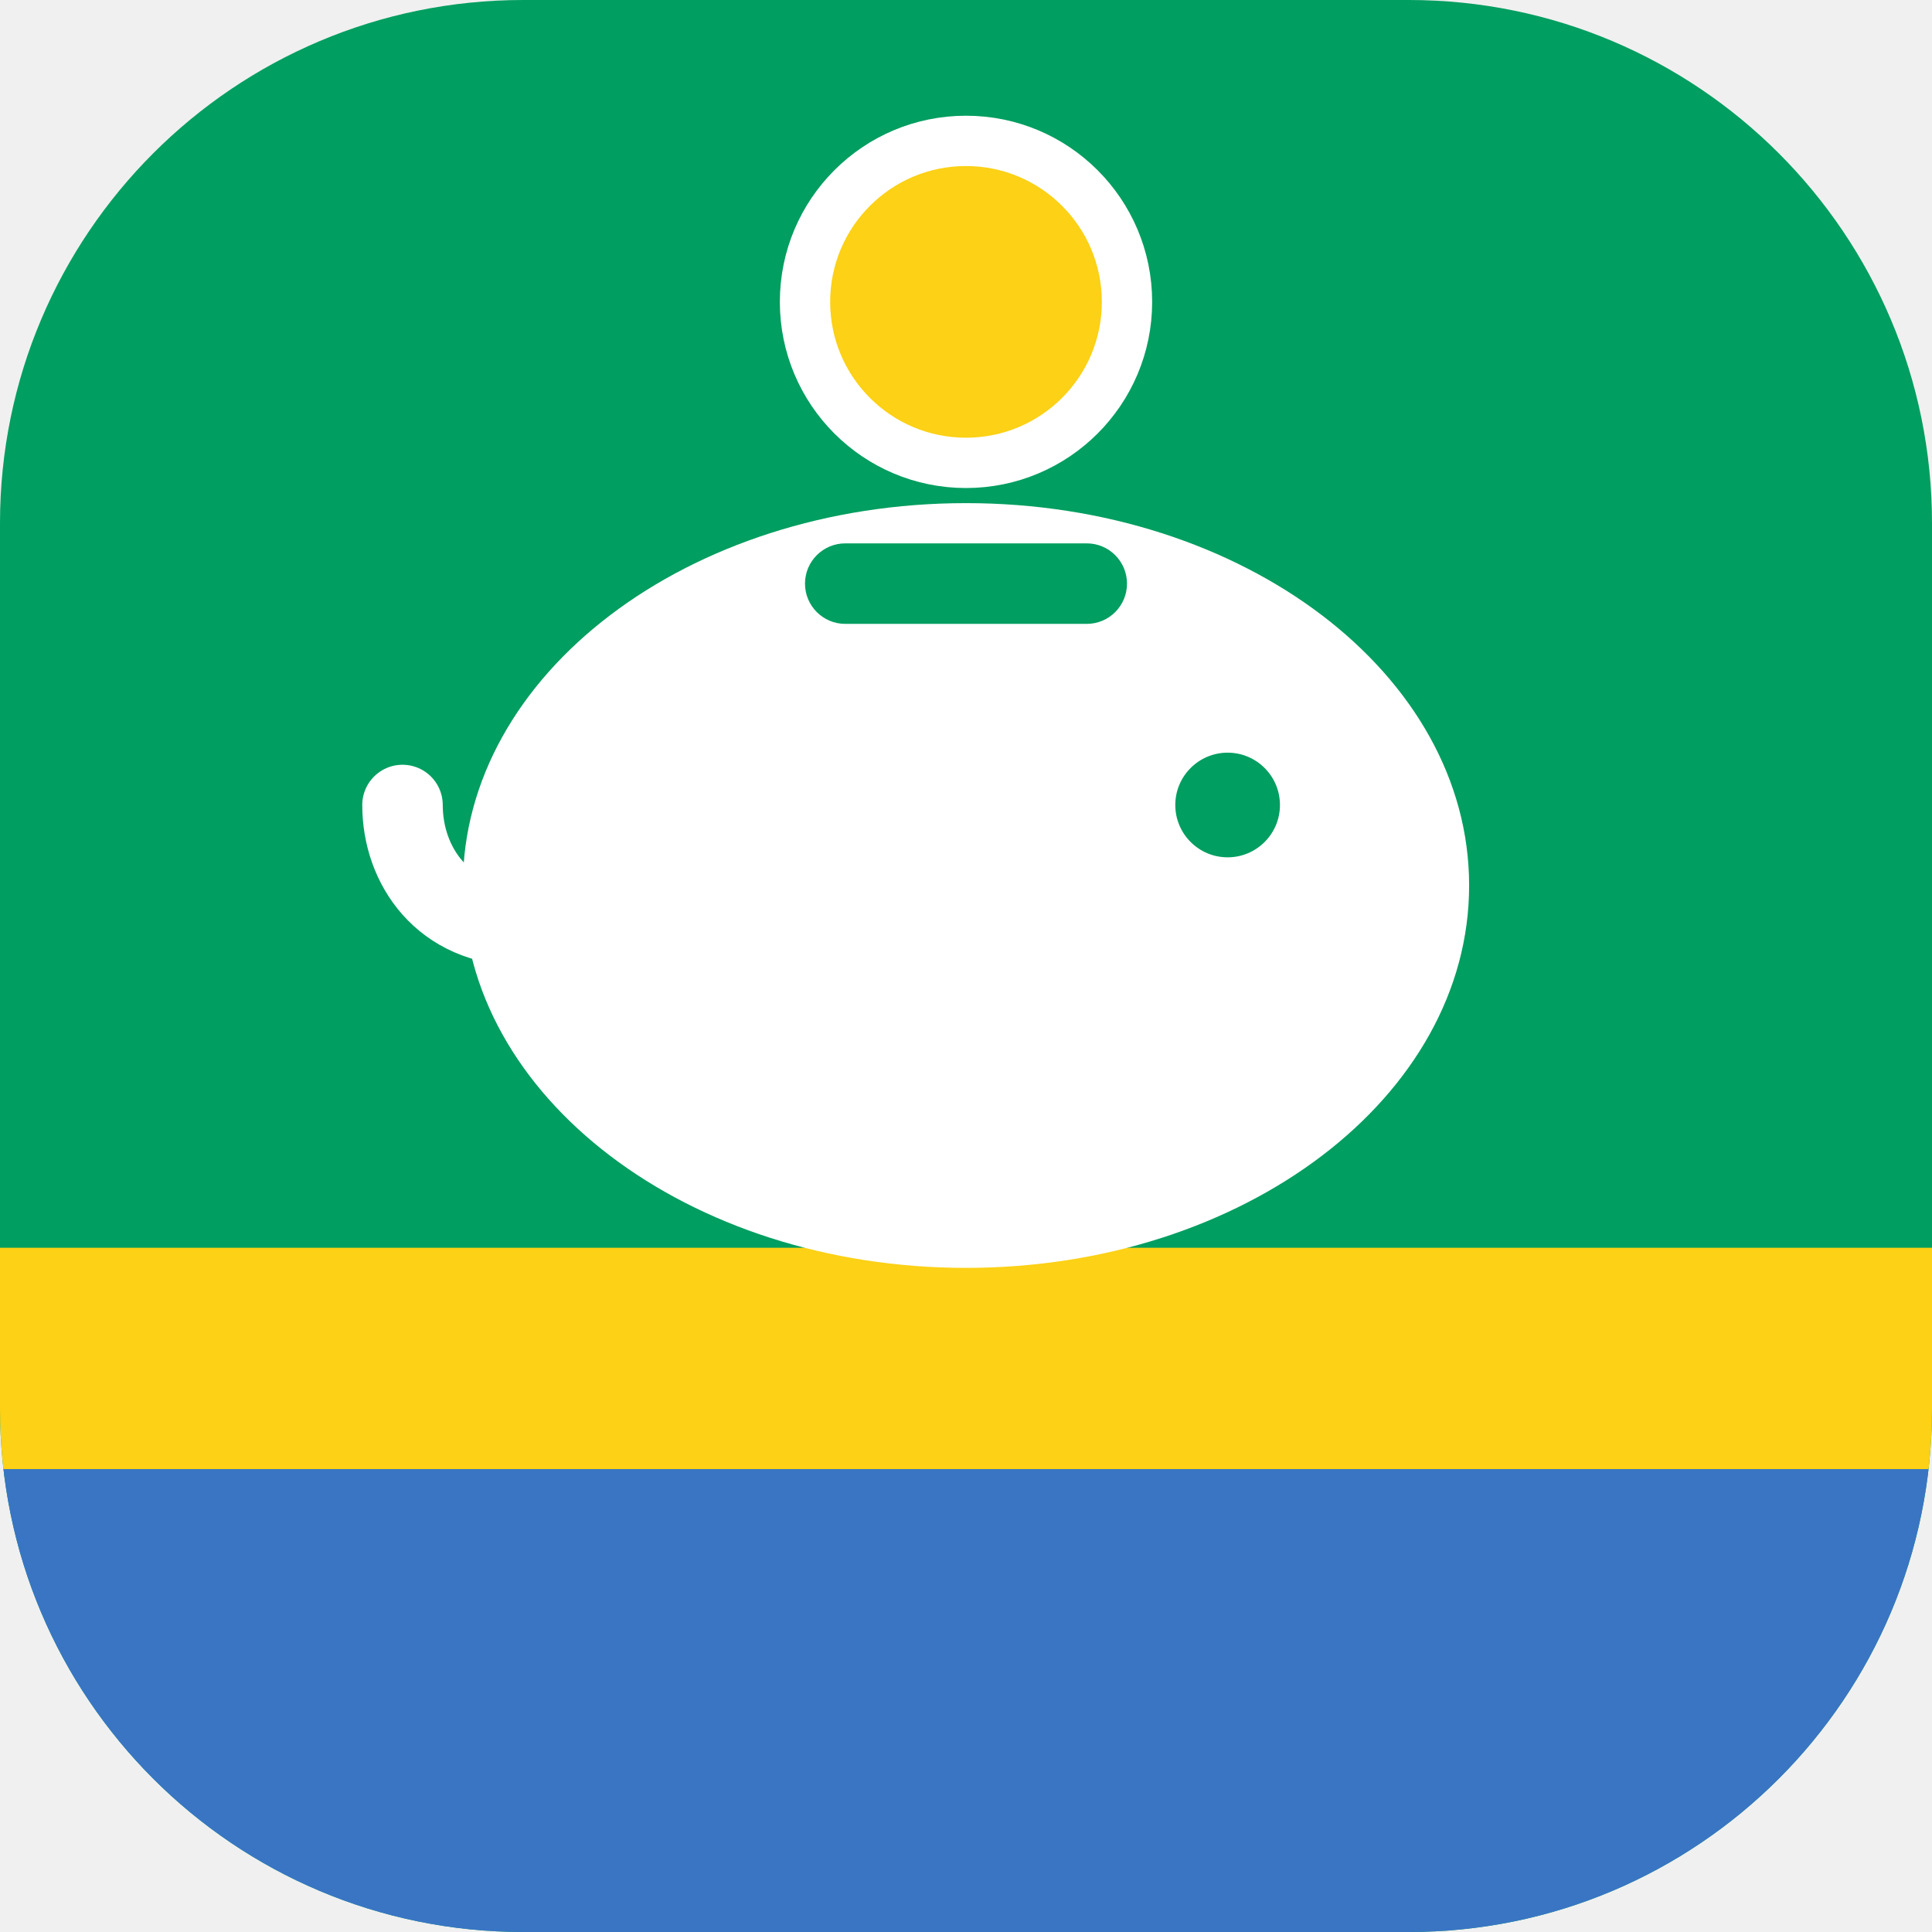
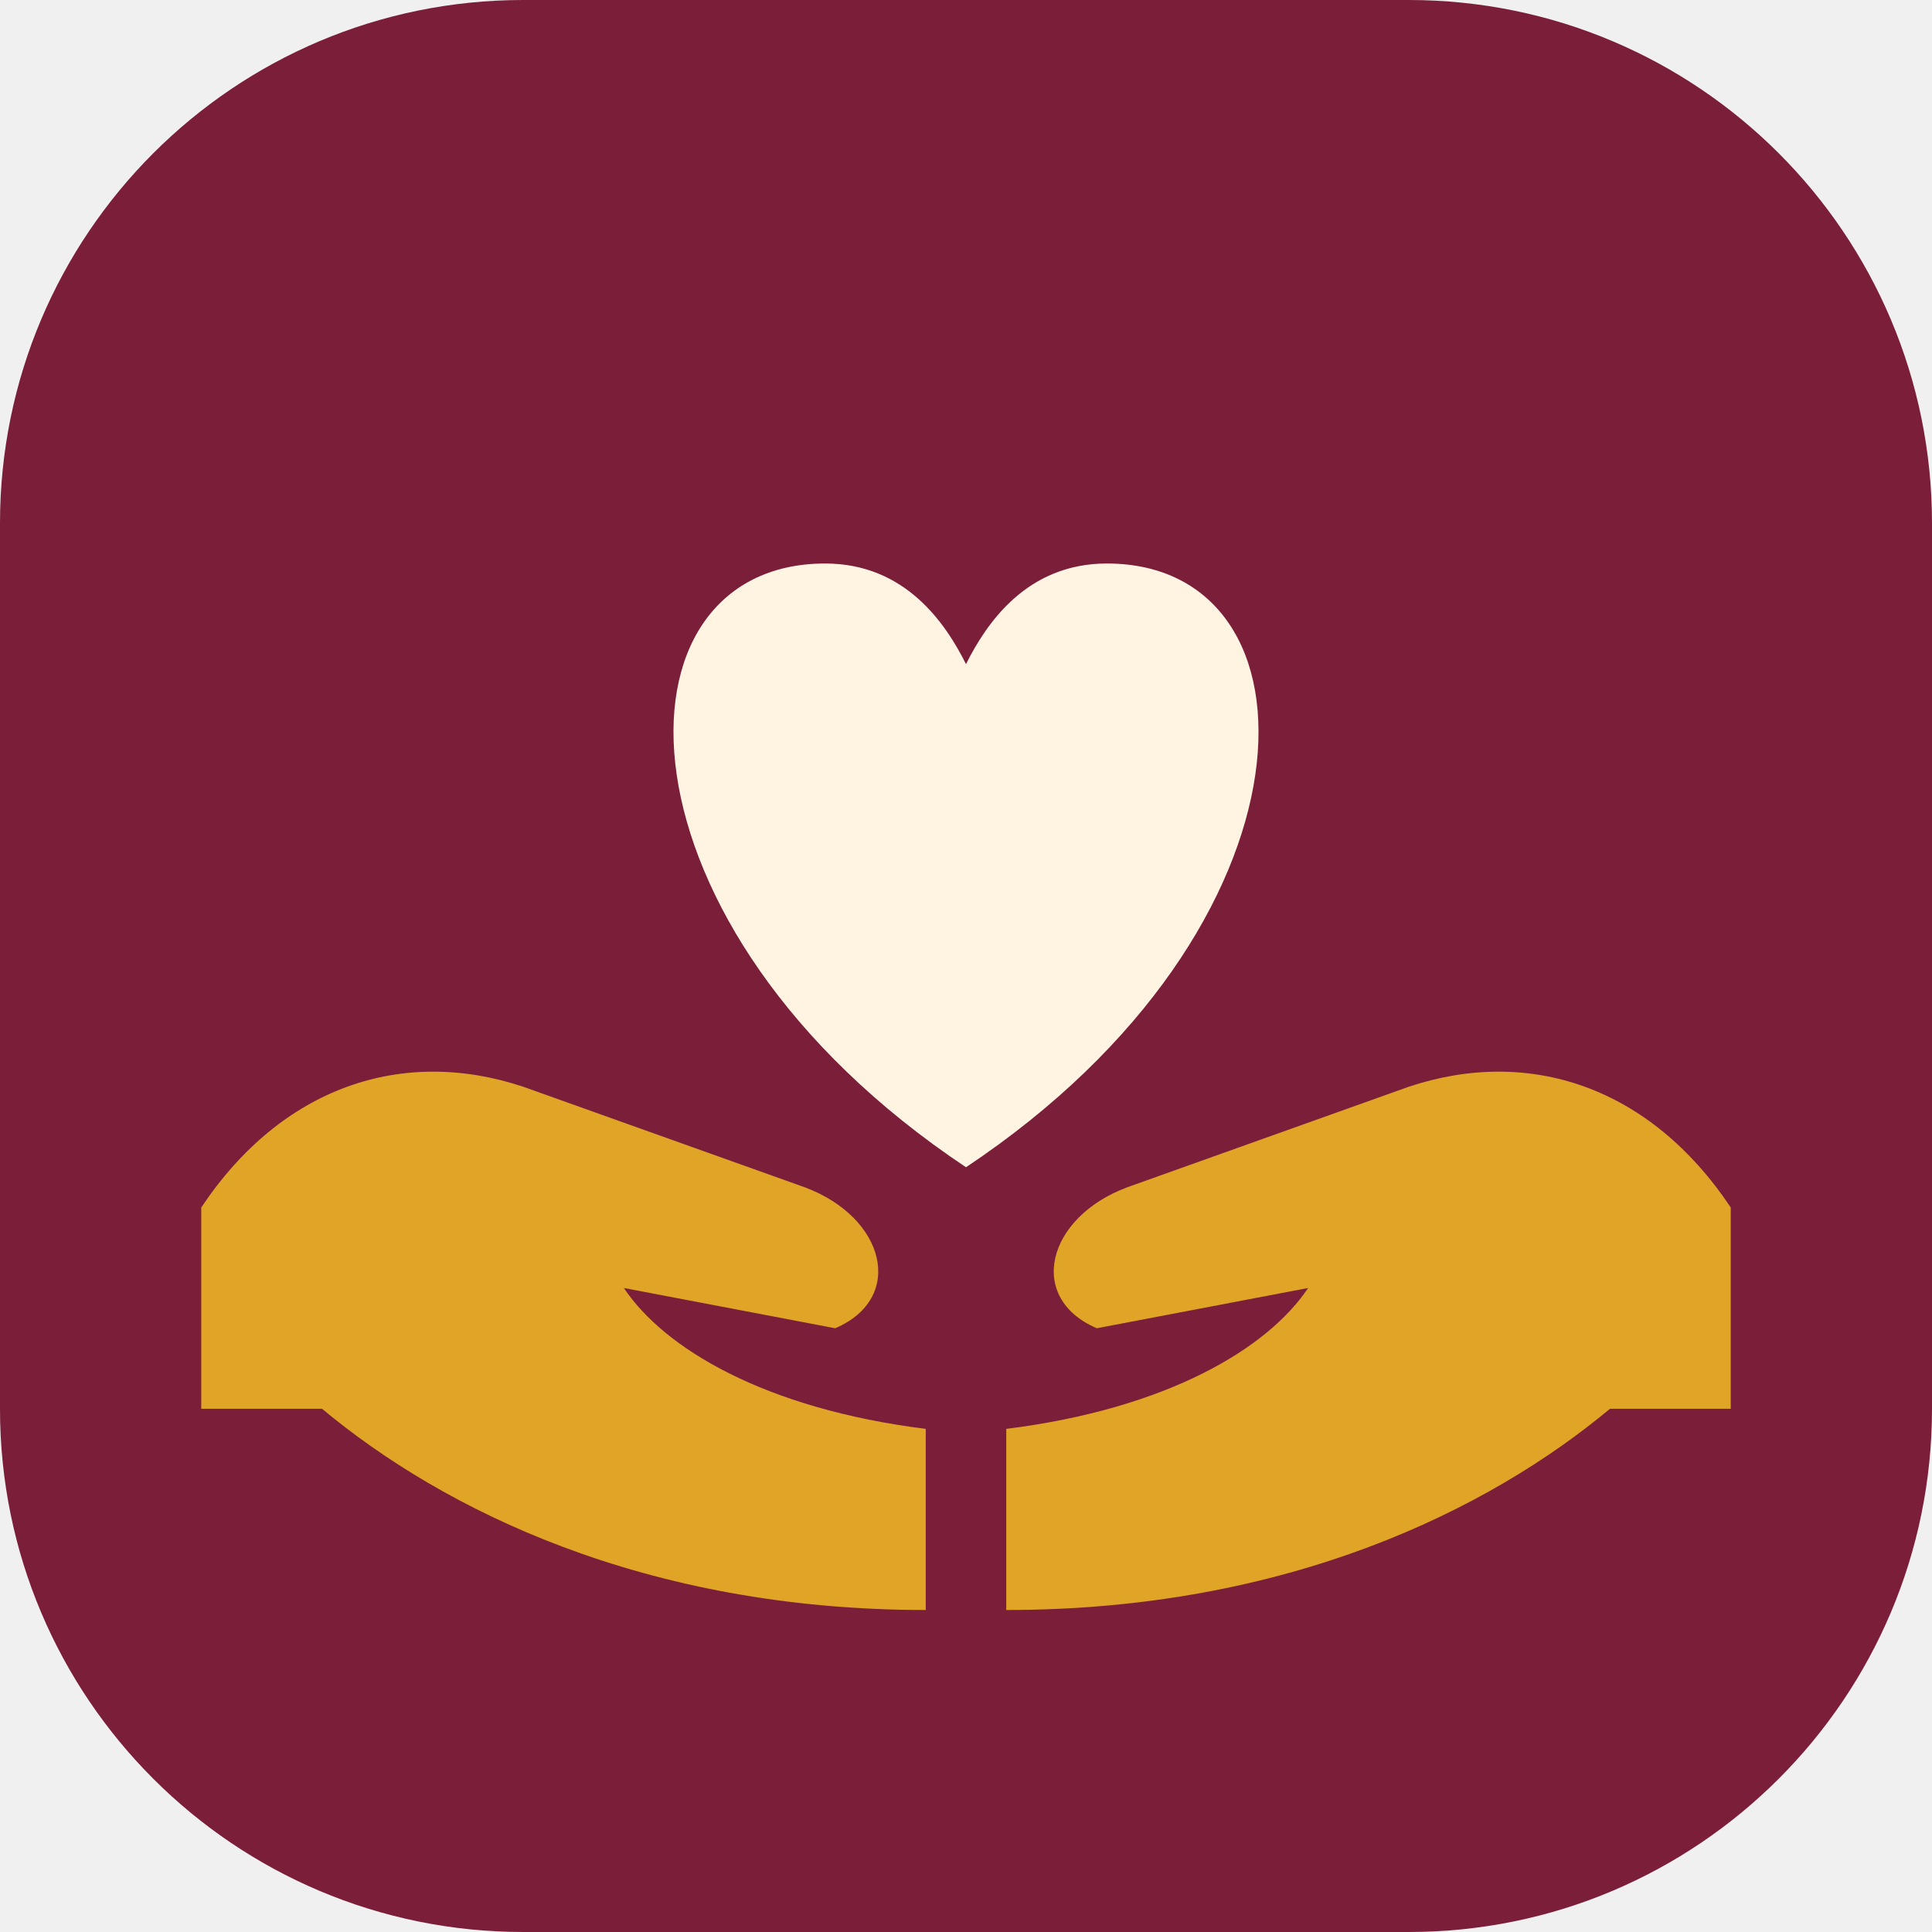
<svg xmlns="http://www.w3.org/2000/svg" viewBox="0 0 96 96">
-   <clipPath id="c">
-     <rect width="96" height="96" rx="26" />
-   </clipPath>
-   <g clip-path="url(#c)">
-     <rect width="96" height="96" fill="#009E60" />
-     <rect y="62" width="96" height="11" fill="#FCD116" />
-     <rect y="73" width="96" height="23" fill="#3A75C4" />
+   <rect width="96" height="96" rx="26" fill="#7A1E3A" />
+   <path d="M48 58 C 30 46, 30 28, 41 28 C 45 28, 47 31, 48 33 C 49 31, 51 28, 55 28 C 66 28, 66 46, 48 58 Z" fill="#FFF4E2" />
+   <g fill="#E0A526">
+     <path d="M10 60 C 14 54, 20 52, 26 54 L 40 59 C 44 60.5, 45 64.5, 41.5 66 L 31 64 C 33 67, 38 70, 46 71 L 46 80 C 32 80, 22 75, 16 70 L 10 70 Z" />
+     <g transform="translate(96 0) scale(-1 1)">
+       <path d="M10 60 C 14 54, 20 52, 26 54 L 40 59 C 44 60.5, 45 64.5, 41.5 66 L 31 64 C 33 67, 38 70, 46 71 L 46 80 C 32 80, 22 75, 16 70 L 10 70 Z" />
+     </g>
  </g>
-   <ellipse cx="48" cy="44" rx="25" ry="19" fill="#FFFFFF" />
-   <rect x="40" y="27" width="16" height="4" rx="2" fill="#009E60" />
-   <circle cx="61" cy="40" r="2.6" fill="#009E60" />
-   <path d="M26 46c-4 0-6-3-6-6" stroke="#FFFFFF" stroke-width="4" stroke-linecap="round" fill="none" />
-   <circle cx="48" cy="15" r="8" fill="#FCD116" stroke="#FFFFFF" stroke-width="2.5" />
</svg>
